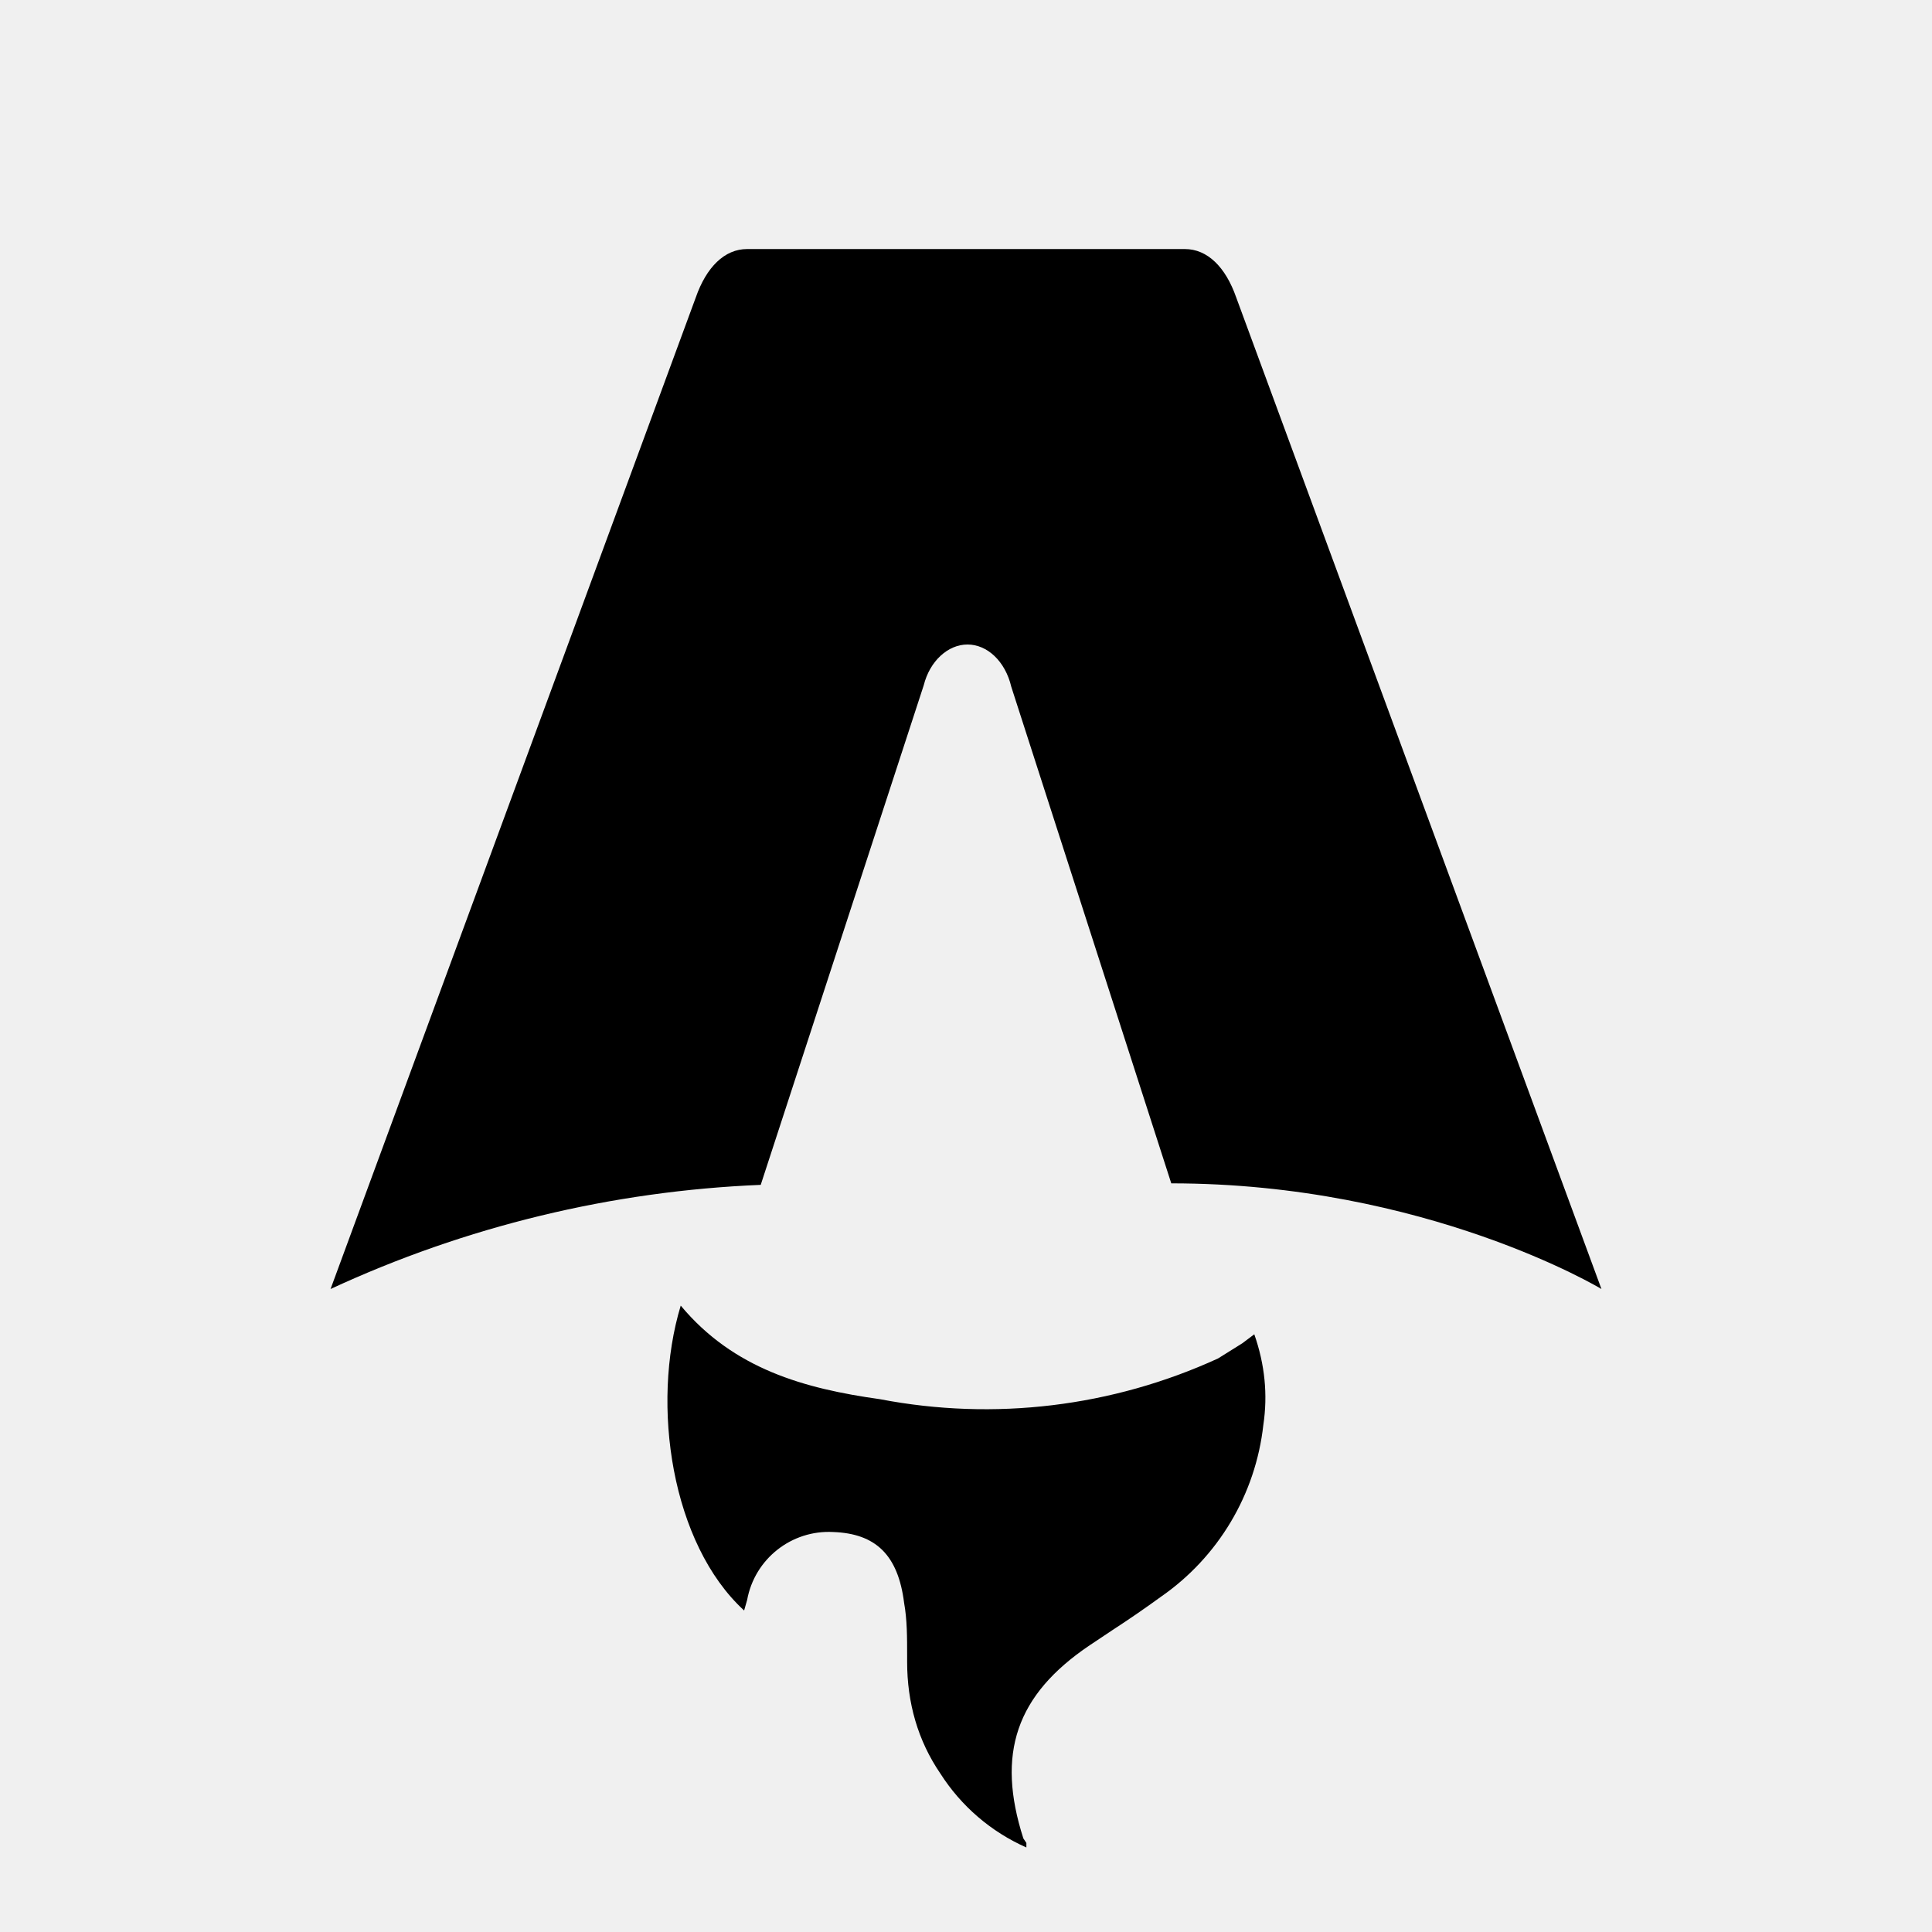
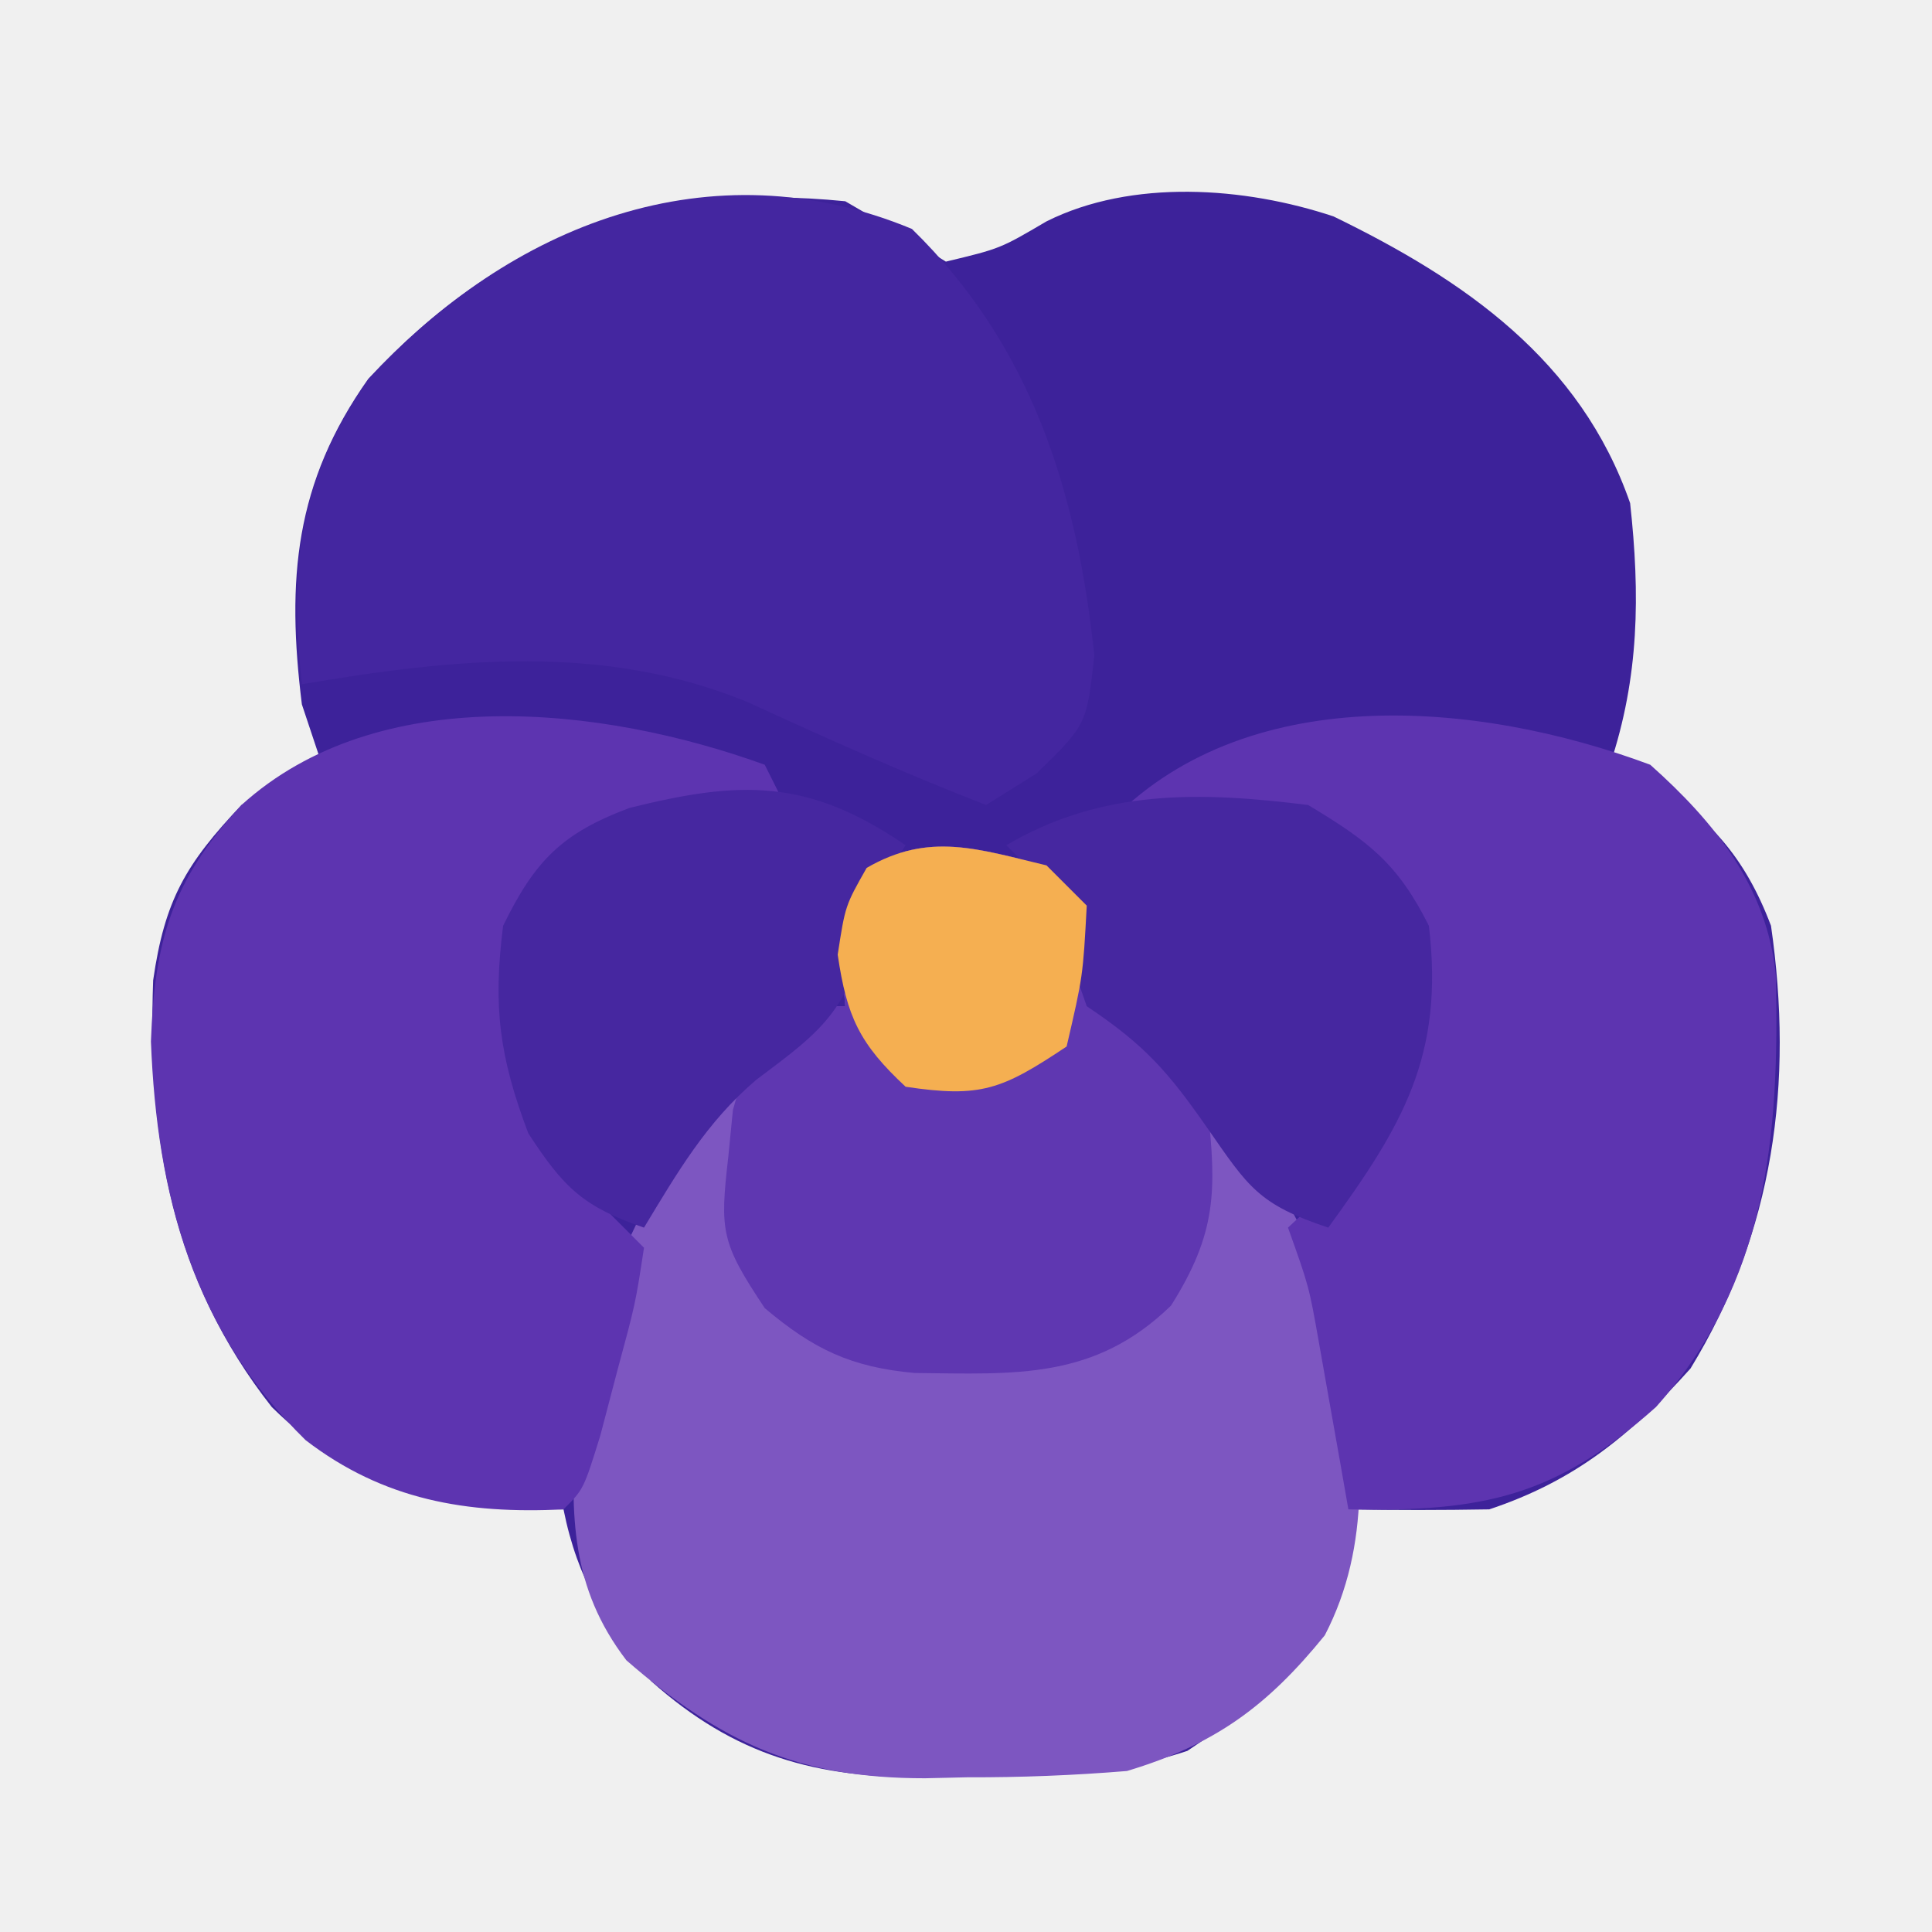
- <svg xmlns="http://www.w3.org/2000/svg" fill="none" viewBox="0 0 128 128">
-   <path d="M50.4 78.5a75.1 75.1 0 0 0-28.5 6.9l24.2-65.7c.7-2 1.9-3.2 3.4-3.2h29c1.5 0 2.7 1.2 3.4 3.2l24.2 65.7s-11.6-7-28.5-7L67 45.5c-.4-1.7-1.6-2.8-2.9-2.8-1.3 0-2.5 1.1-2.9 2.7L50.4 78.5Zm-1.1 28.2Zm-4.2-20.2c-2 6.6-.6 15.8 4.2 20.2a17.5 17.5 0 0 1 .2-.7 5.5 5.5 0 0 1 5.7-4.5c2.8.1 4.3 1.5 4.7 4.7.2 1.1.2 2.3.2 3.5v.4c0 2.7.7 5.2 2.2 7.4a13 13 0 0 0 5.7 4.9v-.3l-.2-.3c-1.8-5.6-.5-9.5 4.4-12.8l1.5-1a73 73 0 0 0 3.2-2.2 16 16 0 0 0 6.8-11.4c.3-2 .1-4-.6-6l-.8.6-1.6 1a37 37 0 0 1-22.4 2.7c-5-.7-9.7-2-13.2-6.2Z" />
-   <style>
-         path { fill: #000; }
-         @media (prefers-color-scheme: dark) {
-             path { fill: #FFF; }
-         }
-     </style>
+ <svg xmlns="http://www.w3.org/2000/svg" width="96" height="96">
+   <path d="M42 10c1.683.972 3.354 1.966 5 3 2.7-.647 2.7-.647 5-2 4.24-2.12 9.842-1.72 14.262-.246C72.768 13.914 78.534 17.896 81 25c.499 4.556.453 8.64-1 13l1.75.625c3.158 1.93 4.954 3.95 6.25 7.375 1.127 7.822.15 15.207-4 22-2.985 3.33-5.745 5.582-10 7-2.333.04-4.667.044-7 0l-.063 2.625C65.648 82.266 62.93 84.366 59 87c-3.64 1.213-7.02 1.222-10.813 1.25l-2.119.063c-5.535.04-9.545-1.066-13.713-4.778C30.11 80.705 28.708 78.525 28 75l-1.723-.008c-5.401-.27-8.863-1.25-12.77-5.074C8.544 63.602 7.326 56.6 7.61 48.711 8.184 44.72 9.232 42.922 12 40c2.25-1.375 2.25-1.375 4-2l-1-3c-.77-6.197-.355-11.012 3.3-16.176C24.953 11.684 32.42 9.046 42 10Z" fill="#3D229A" />
+   <path d="M52 43c2 2 2 2 2.125 4.625L54 50l1.809.77C61.419 53.92 65.215 61.05 67 67c.667 4.934 1.18 9.726-1.172 14.258C62.968 84.78 60.386 86.679 56 88a92.857 92.857 0 0 1-7.938.313l-2.091.048c-6.301.006-10.153-1.78-14.846-5.861-2.775-3.629-2.768-7.185-2.54-11.629C29.798 62.477 33.626 55.621 40 50h2l-.188-2.313C42 45 42 45 43.063 43.126 46.172 41.319 48.617 42.2 52 43Z" fill="#7D56C1" />
+   <path d="M45.313 11.375c5.963 5.824 8.208 13.076 9.062 21.188C54 36 54 36 51.5 38.437L49 40c-4.01-1.552-7.91-3.304-11.816-5.098C30 31.934 22.507 32.722 15 34c-.62-5.944-.163-10.179 3.3-15.14 7.06-7.726 17.017-11.634 27.012-7.485Z" fill="#4426A0" />
+   <path d="M82 38c3.22 2.867 5.817 6.103 6.238 10.469.196 7.978-.423 15.274-5.957 21.449C77.3 74.362 73.728 75.127 67 75l-.402-2.3-.535-3.013-.528-2.988C65.043 63.92 65.043 63.92 64 61l1.875-1.75c3.101-3.283 3.988-5.175 4.563-9.688-.187-3.634-.187-3.634-2.313-6.5C63.753 40.178 60.092 40.556 55 41c6.767-7.202 18.357-6.223 27-3ZM38 38l1 2-2.082.297-2.73.453-2.708.422C28.437 42.188 27.562 43.236 26 46c-.796 6.03.753 9.129 4 14l2 2c-.426 2.785-.426 2.785-1.313 6.063l-.863 3.285C29 74 29 74 28 75c-4.824.238-8.941-.465-12.813-3.438C9.602 66.094 7.795 59.403 7.5 51.75 7.68 46.757 8.523 43.767 12 40c6.781-6.145 17.885-4.934 26-2Z" fill="#5D34B0" />
+   <path d="M52 43c2 2 2 2 2.125 4.625L54 50l1.875.813C58 52 58 52 60 55c.464 4.173.45 6.287-1.813 9.875-3.805 3.697-7.71 3.399-12.742 3.348C42.283 67.935 40.42 67.042 38 65c-2.172-3.259-2.236-3.82-1.813-7.5l.231-2.344c.684-2.535 1.52-3.56 3.582-5.156h2l-.188-2.313C42 45 42 45 43.063 43.126 46.172 41.319 48.617 42.2 52 43Z" fill="#5F37B1" />
+   <path d="m45 42-2 3-.25 2.375c-.923 3.231-2.564 4.307-5.184 6.29-2.462 2.1-3.899 4.578-5.566 7.335-3.016-1.04-3.98-1.97-5.75-4.688C24.816 52.513 24.487 50.03 25 46c1.578-3.227 2.906-4.59 6.281-5.855C36.778 38.779 40.131 38.668 45 42ZM65 40c3.002 1.801 4.452 2.903 6 6 .777 6.477-1.33 9.954-5 15-3.47-1.156-3.972-2.017-6-4.938-1.944-2.789-3.102-4.13-6-6.062a168.693 168.693 0 0 1-2-6l-2-2c4.764-2.803 9.619-2.67 15-2Z" fill="#4627A0" />
+   <path d="m52 43 2 2c-.188 3.5-.188 3.5-1 7-3.221 2.148-4.26 2.561-8 2-2.286-2.128-2.923-3.474-3.375-6.563C42 45 42 45 43.063 43.126 46.172 41.319 48.617 42.2 52 43Z" fill="#F5AF51" />
</svg>
